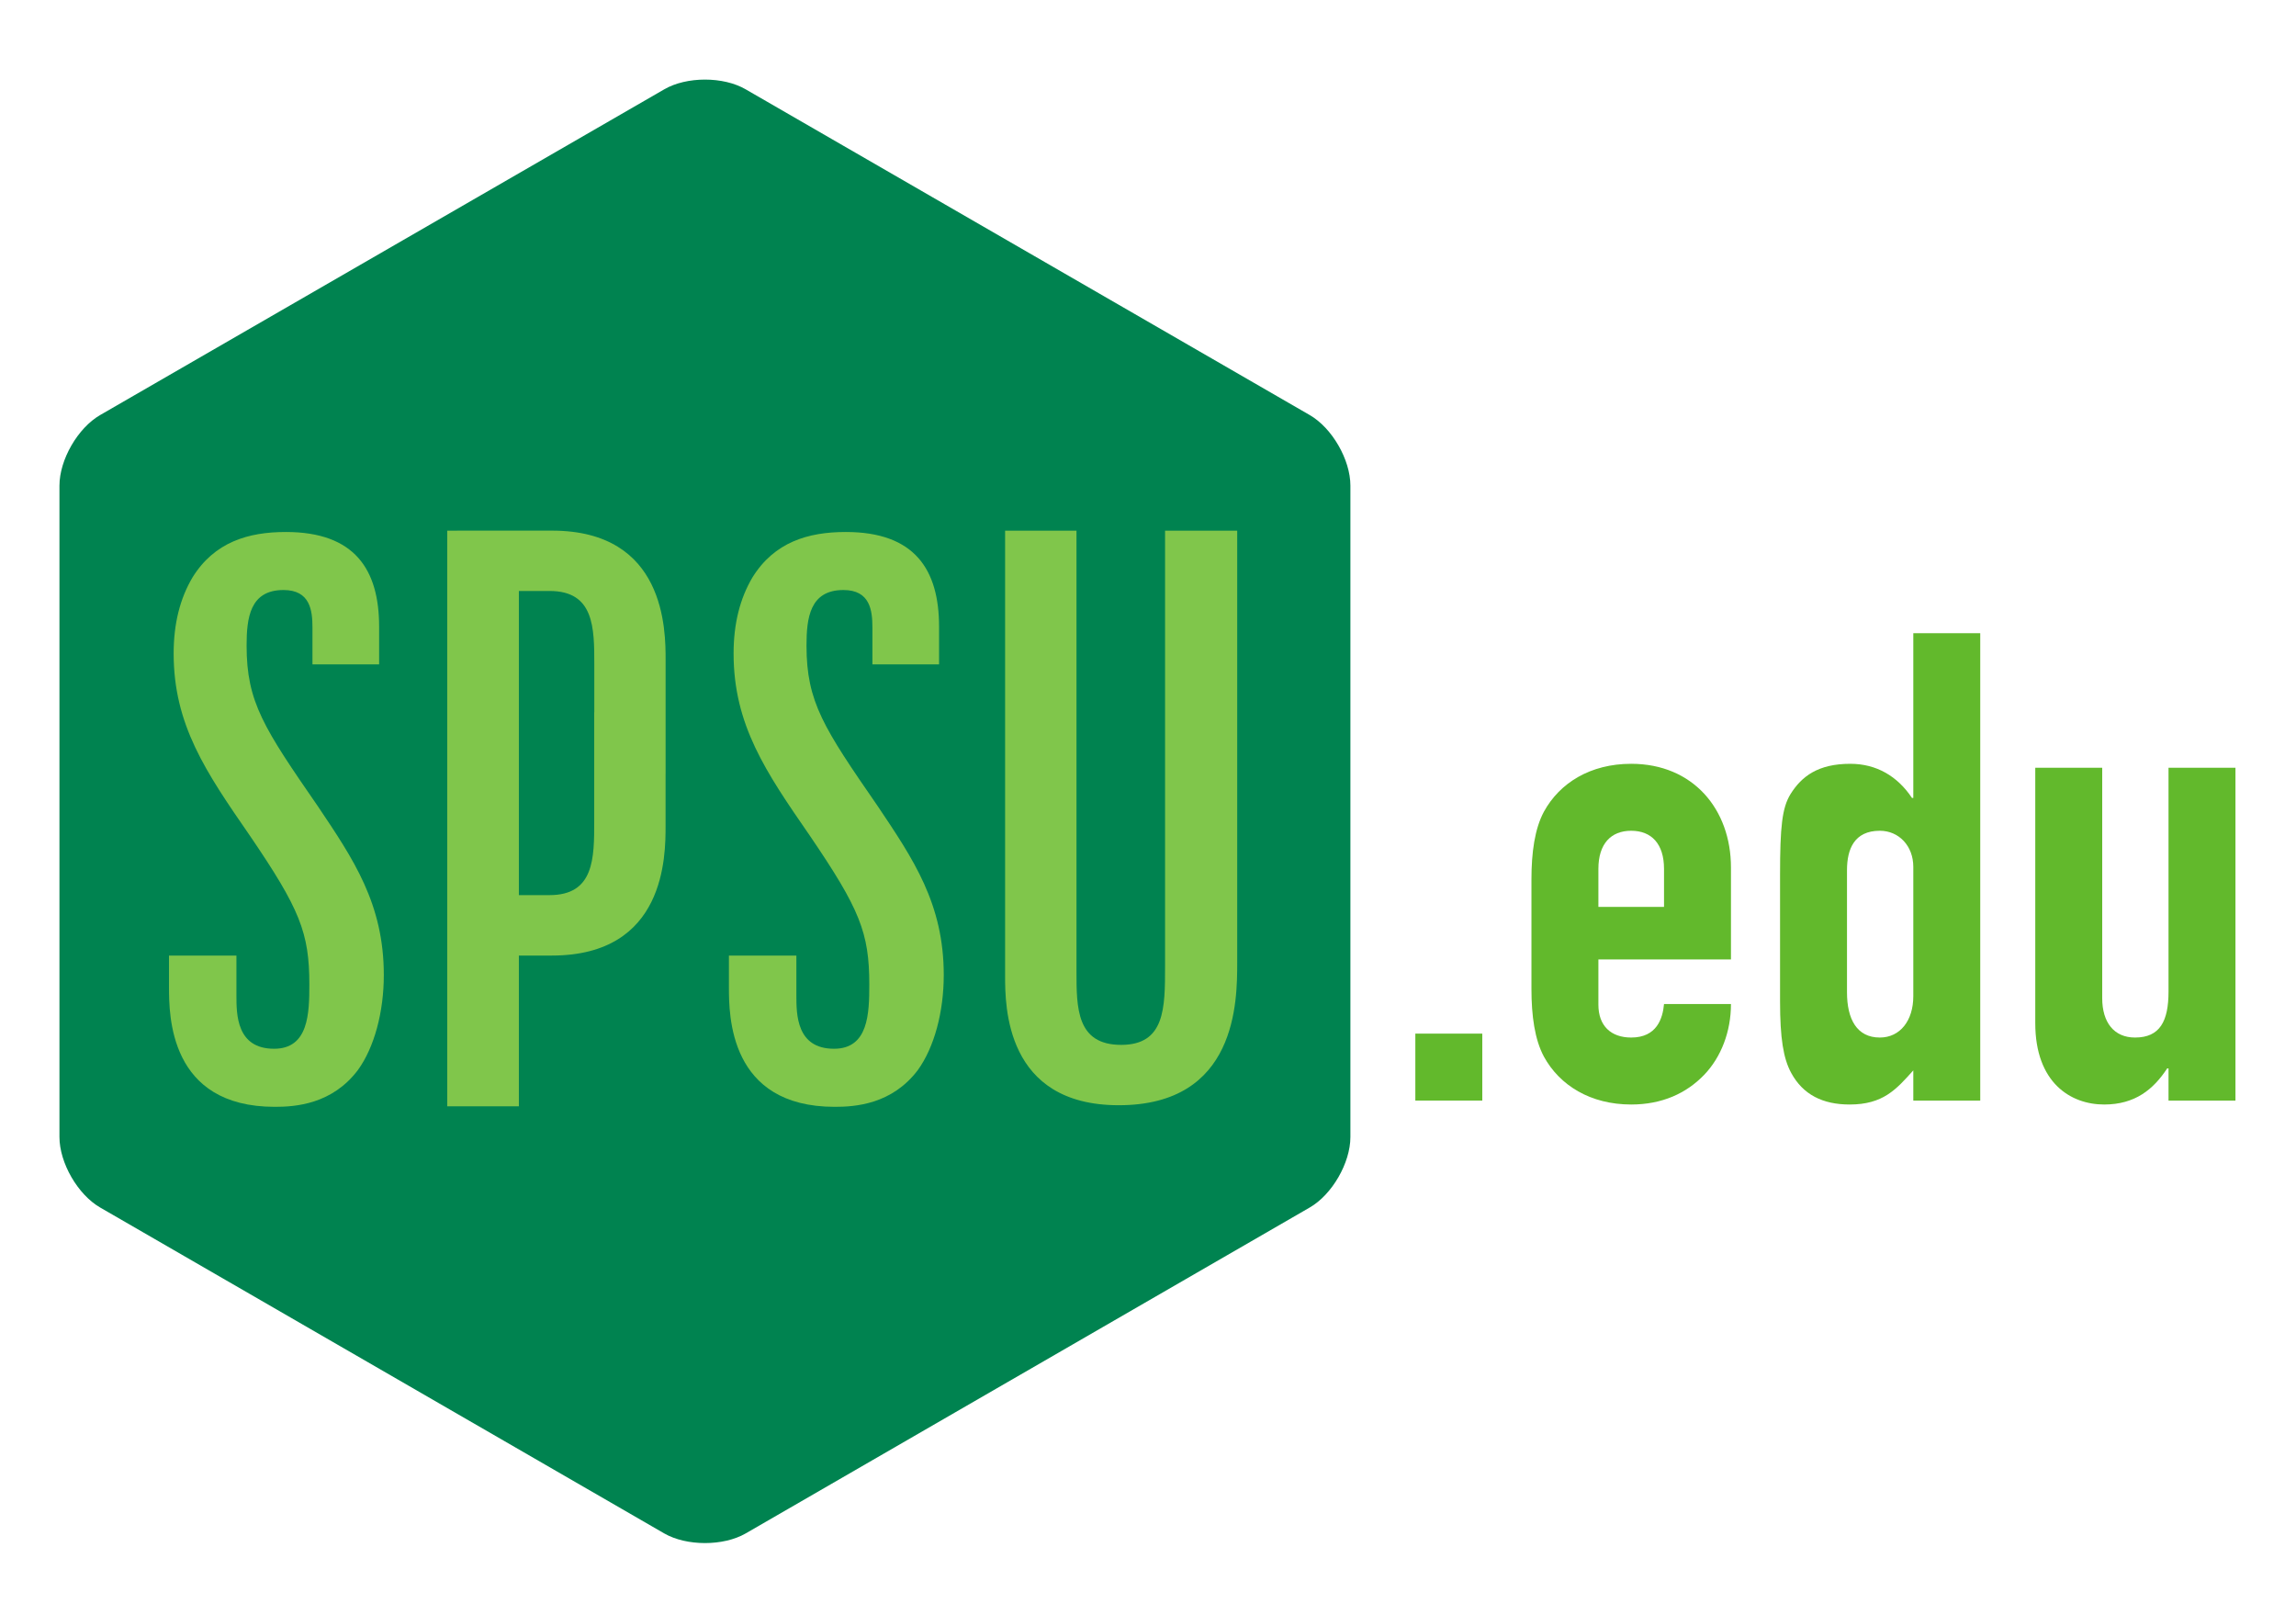
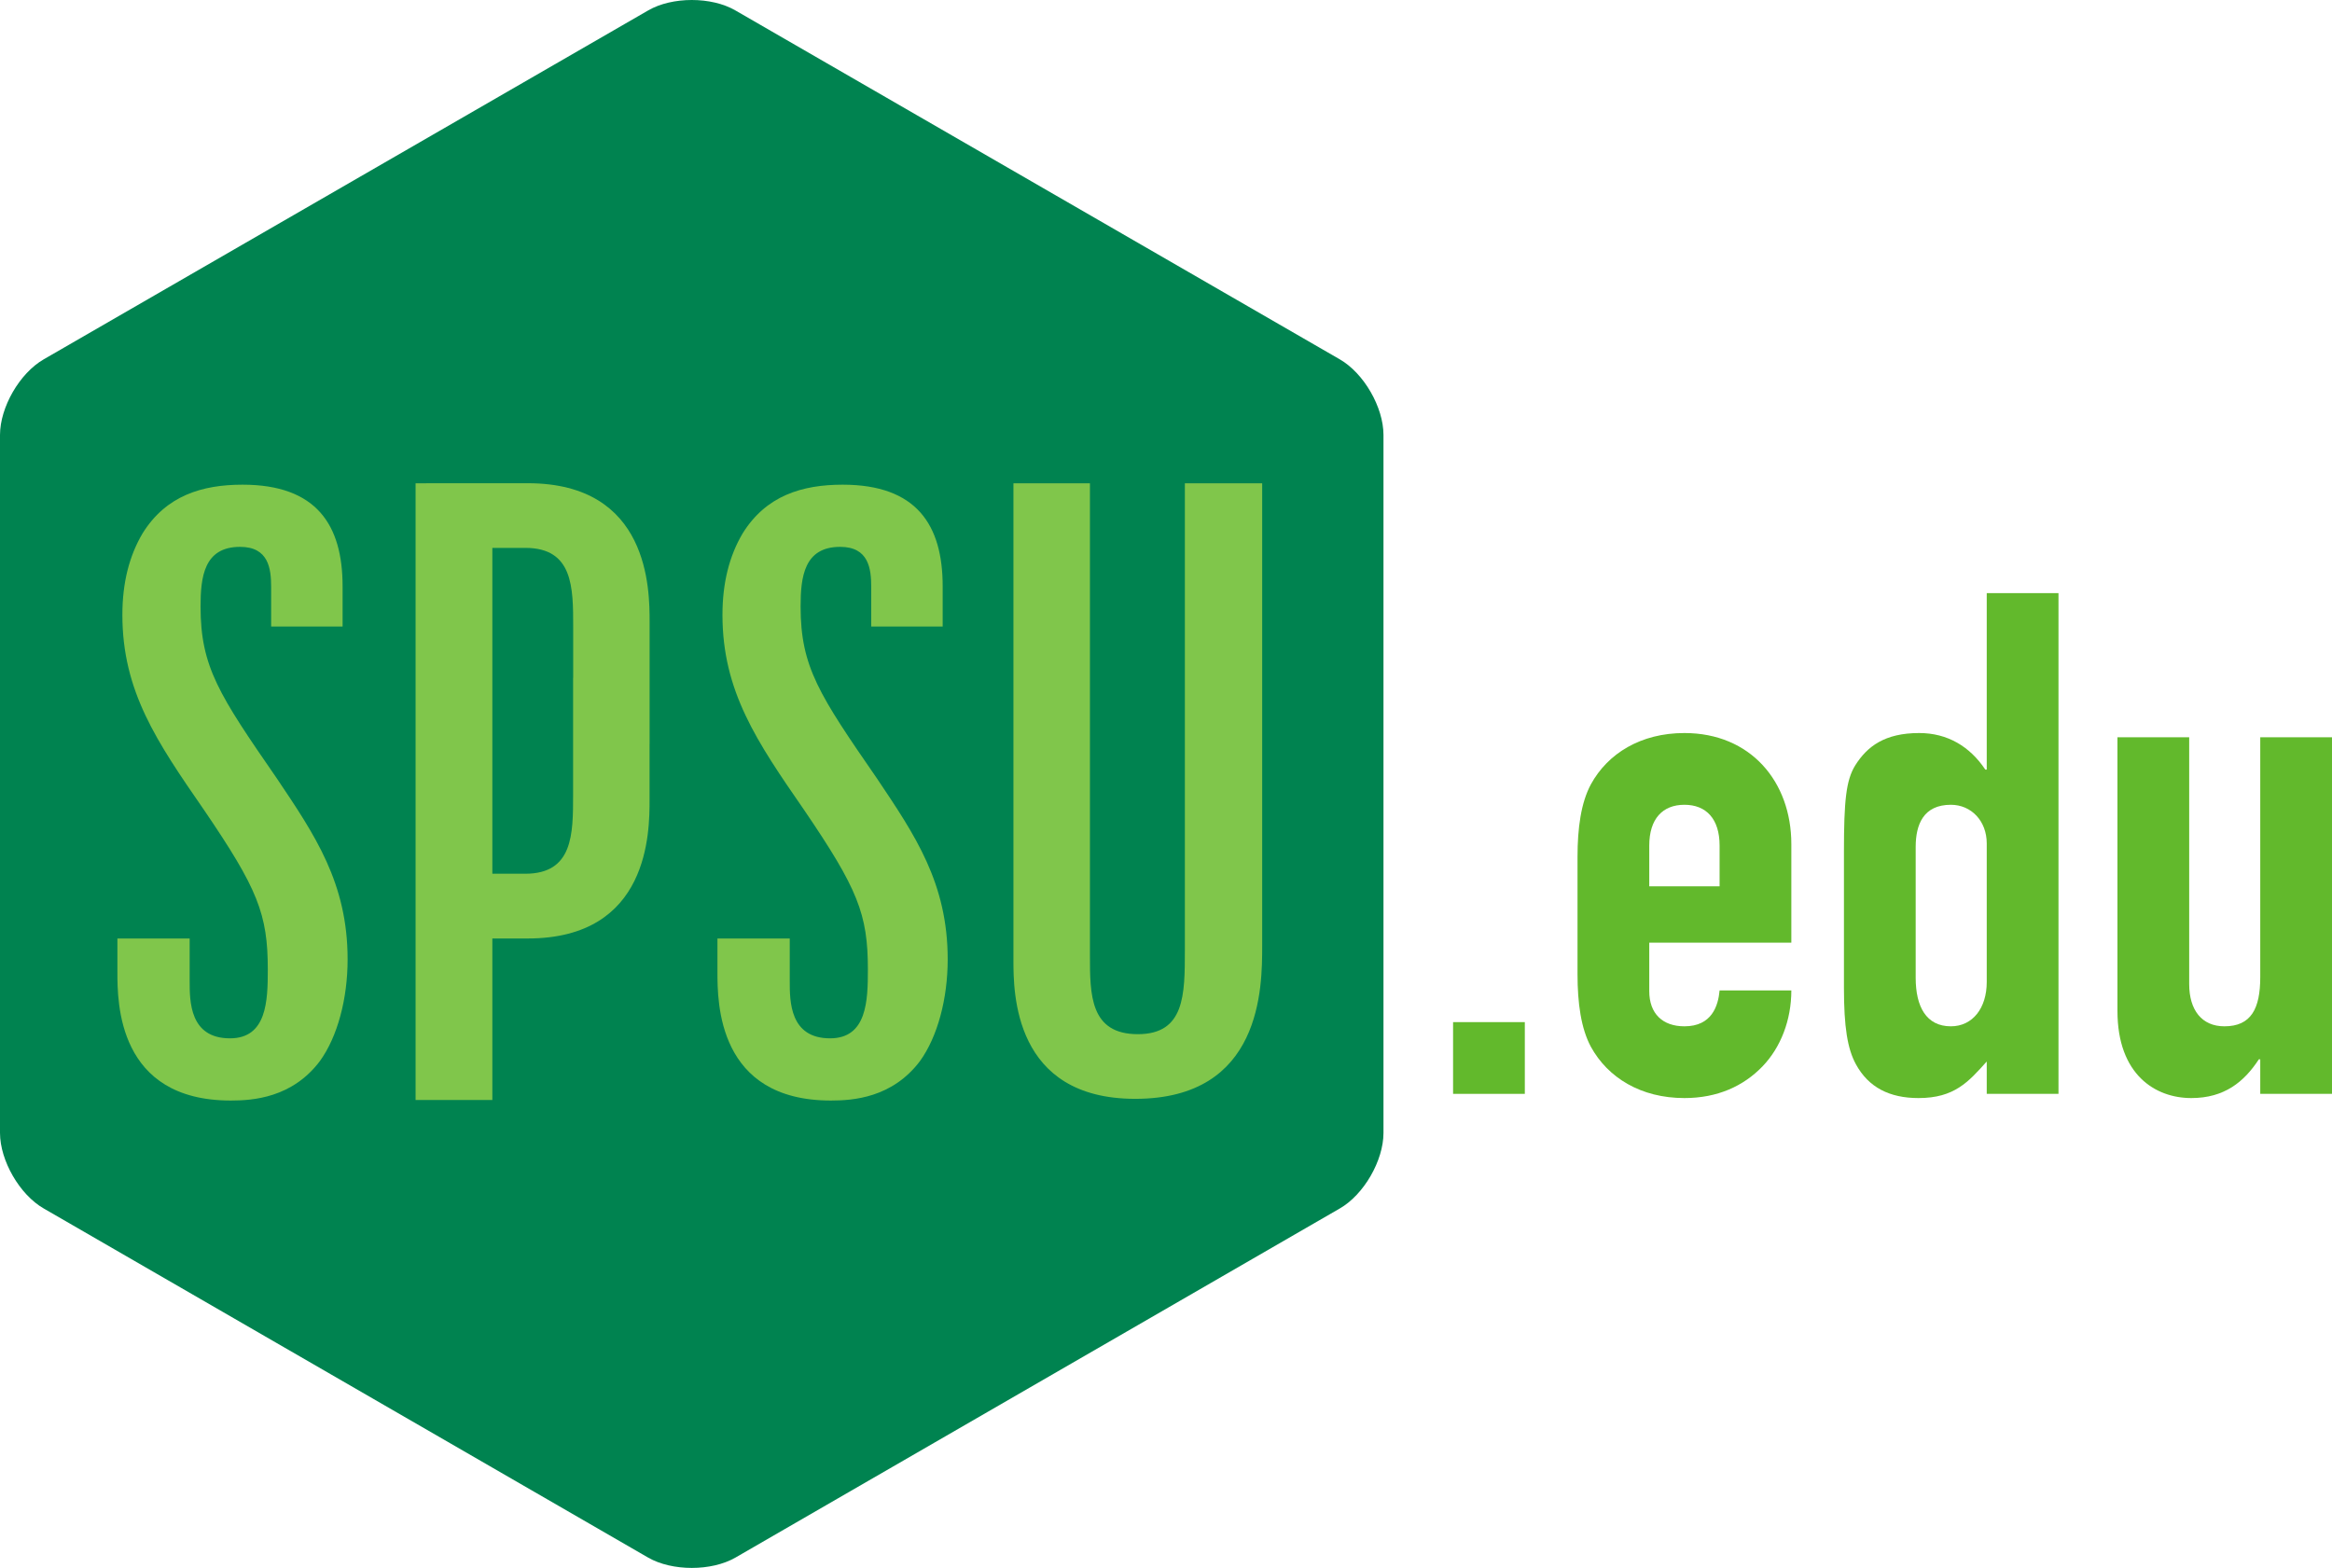
- <svg xmlns="http://www.w3.org/2000/svg" version="1.1" id="svg2" xml:space="preserve" width="298.667" height="210" viewBox="0 0 298.667 210">
+ <svg xmlns="http://www.w3.org/2000/svg" version="1.1" id="svg2" xml:space="preserve" width="283.058" height="190.319" viewBox="0 0 283.058 190.319">
  <defs id="defs6" />
-   <g id="g10" transform="matrix(1.333333,0,0,-1.333333,0,210)">
+   <g id="g10" transform="matrix(1.333333,0,0,-1.333333,-7.734373,199.65)">
    <g id="g12" transform="scale(0.1)">
      <path d="m 1317.46,466.02 c 0,-25.2 -17.85,-56.219 -39.76,-68.79 L 727.539,79.41 c -21.797,-12.57 -57.695,-12.57 -79.531,0 L 97.773,397.23 c -21.875,12.571 -39.766,43.59 -39.766,68.79 v 635.35 c 0,25.27 17.891,56.25 39.766,68.86 l 550.235,317.62 c 21.836,12.7 57.734,12.7 79.531,0 L 1277.7,1170.23 c 21.91,-12.61 39.76,-43.59 39.76,-68.86 V 466.02" style="fill:#008350;fill-opacity:1;fill-rule:nonzero;stroke:none" id="path14" />
      <path d="m 980.586,1057.38 h 69.644 V 627.813 c 0,-35.899 0,-71.915 43.6,-71.915 42.81,0 42.81,36.016 42.81,76.485 v 424.997 h 70.39 V 636.211 c 0,-37.422 0,-139.18 -115.55,-139.18 -110.894,0 -110.894,97.149 -110.894,126.211 v 434.138" style="fill:#80c64b;fill-opacity:1;fill-rule:nonzero;stroke:none" id="path16" />
      <path d="m 579.805,880.352 h -0.078 V 773.867 c 0,-35.937 0,-71.914 -43.594,-71.914 h -29.922 v 296.641 h 30 c 43.594,0 43.594,-35.977 43.594,-71.914 z m -41.289,177.108 h -92.578 l 0.078,-0.08 h -9.688 v -561.4 h 69.883 v 147.028 h 32.187 c 110.938,0 110.938,97.187 110.938,126.25 v 50.937 h 0.039 V 931.25 c 0,29.102 0,126.21 -110.859,126.21" style="fill:#80c64b;fill-opacity:1;fill-rule:nonzero;stroke:none" id="path18" />
      <path d="m 310.234,788.438 c -52.812,76.484 -69.648,101.757 -69.648,156.796 0,26.836 3.086,54.297 35.977,54.297 26.015,0 28.281,-19.843 28.281,-36.679 v -35.86 h 65.039 v 36.641 c 0,55.817 -23.711,92.497 -91.016,92.497 -36.758,0 -69.648,-9.84 -91.054,-44.29 -12.227,-20.668 -18.399,-45.16 -18.399,-74.223 0,-69.648 31.406,-115.508 74.258,-177.5 48.945,-71.875 58.125,-94.844 58.125,-145.312 0,-28.282 -0.742,-62.696 -34.414,-62.696 -36.719,0 -36.719,33.633 -36.719,52.032 v 38.867 h -65.781 v -30.547 c 0,-27.461 0,-116.992 103.242,-116.992 19.883,0 55.82,2.34 81.133,35.98 16.015,22.18 25.195,56.637 25.195,92.574 0,69.532 -29.805,113.165 -64.219,164.415" style="fill:#80c64b;fill-opacity:1;fill-rule:nonzero;stroke:none" id="path20" />
      <path d="m 856.523,788.438 c -52.812,76.484 -69.687,101.757 -69.687,156.796 0,26.836 3.125,54.297 36.016,54.297 26.015,0 28.281,-19.843 28.281,-36.679 v -35.86 h 65.039 v 36.641 c 0,55.817 -23.711,92.497 -91.016,92.497 -36.758,0 -69.648,-9.84 -91.054,-44.29 -12.227,-20.668 -18.399,-45.16 -18.399,-74.223 0,-69.648 31.406,-115.508 74.258,-177.5 48.906,-71.875 58.125,-94.844 58.125,-145.312 0,-28.282 -0.781,-62.696 -34.414,-62.696 -36.719,0 -36.719,33.633 -36.719,52.032 v 38.867 h -65.82 v -30.547 c 0,-27.461 0,-116.992 103.281,-116.992 19.883,0 55.82,2.34 81.133,35.98 15.976,22.18 25.195,56.637 25.195,92.574 0,69.532 -29.844,113.165 -64.219,164.415" style="fill:#80c64b;fill-opacity:1;fill-rule:nonzero;stroke:none" id="path22" />
      <path d="m 1380.82,566.871 h 65.31 v -65.312 h -65.31 v 65.312" style="fill:#62b92c;fill-opacity:1;fill-rule:nonzero;stroke:none" id="path24" />
      <path d="m 1559.41,690.469 h 64.03 v 37.109 c 0,24.336 -12.19,37.149 -32.03,37.149 -19.85,0 -32,-12.813 -32,-37.149 z m 0,-51.25 v -44.141 c 0,-20.508 12.15,-32.027 32,-32.027 25,0 30.74,18.59 32.03,32.652 h 65.31 c 0,-26.875 -9.61,-51.871 -26.25,-69.144 -17.3,-17.93 -40.98,-28.829 -71.09,-28.829 -39.69,0 -69.77,18.602 -85.16,46.719 -8.95,16.68 -12.15,39.731 -12.15,65.981 v 106.914 c 0,26.25 3.2,49.297 12.15,65.957 15.39,28.164 45.47,46.738 85.16,46.738 60.19,0 97.34,-44.18 97.34,-101.172 v -89.648 h -129.34" style="fill:#62b92c;fill-opacity:1;fill-rule:nonzero;stroke:none" id="path26" />
      <path d="m 1801.95,607.227 c 0,-26.25 9.61,-44.176 32.03,-44.176 19.85,0 32.66,16.637 32.66,40.308 v 126.172 c 0,20.469 -14.1,35.196 -32.66,35.196 -24.96,0 -32.03,-17.93 -32.03,-38.399 z m 64.69,-76.207 c -16.64,-18.559 -29.45,-33.29 -62.11,-33.29 -26.25,0 -45.47,9.61 -56.99,30.75 -7.7,14.102 -10.9,33.942 -10.9,69.801 v 123.555 c 0,46.738 1.95,65.293 10.27,78.75 10.86,17.285 26.88,29.453 58.25,29.453 25.62,0 46.09,-12.168 60.19,-33.301 h 1.29 v 160.703 h 65.31 V 501.559 h -65.31 v 29.461" style="fill:#62b92c;fill-opacity:1;fill-rule:nonzero;stroke:none" id="path28" />
      <path d="m 2180.94,501.559 h -65.31 v 31.41 h -1.29 c -13.44,-20.508 -31.37,-35.239 -61.49,-35.239 -32.62,0 -67.22,21.141 -67.22,79.379 v 249.082 h 65.31 V 601.484 c 0,-23.711 11.52,-38.433 32.03,-38.433 24.33,0 32.66,16.012 32.66,44.84 v 218.3 h 65.31 V 501.559" style="fill:#62b92c;fill-opacity:1;fill-rule:nonzero;stroke:none" id="path30" />
    </g>
  </g>
</svg>
